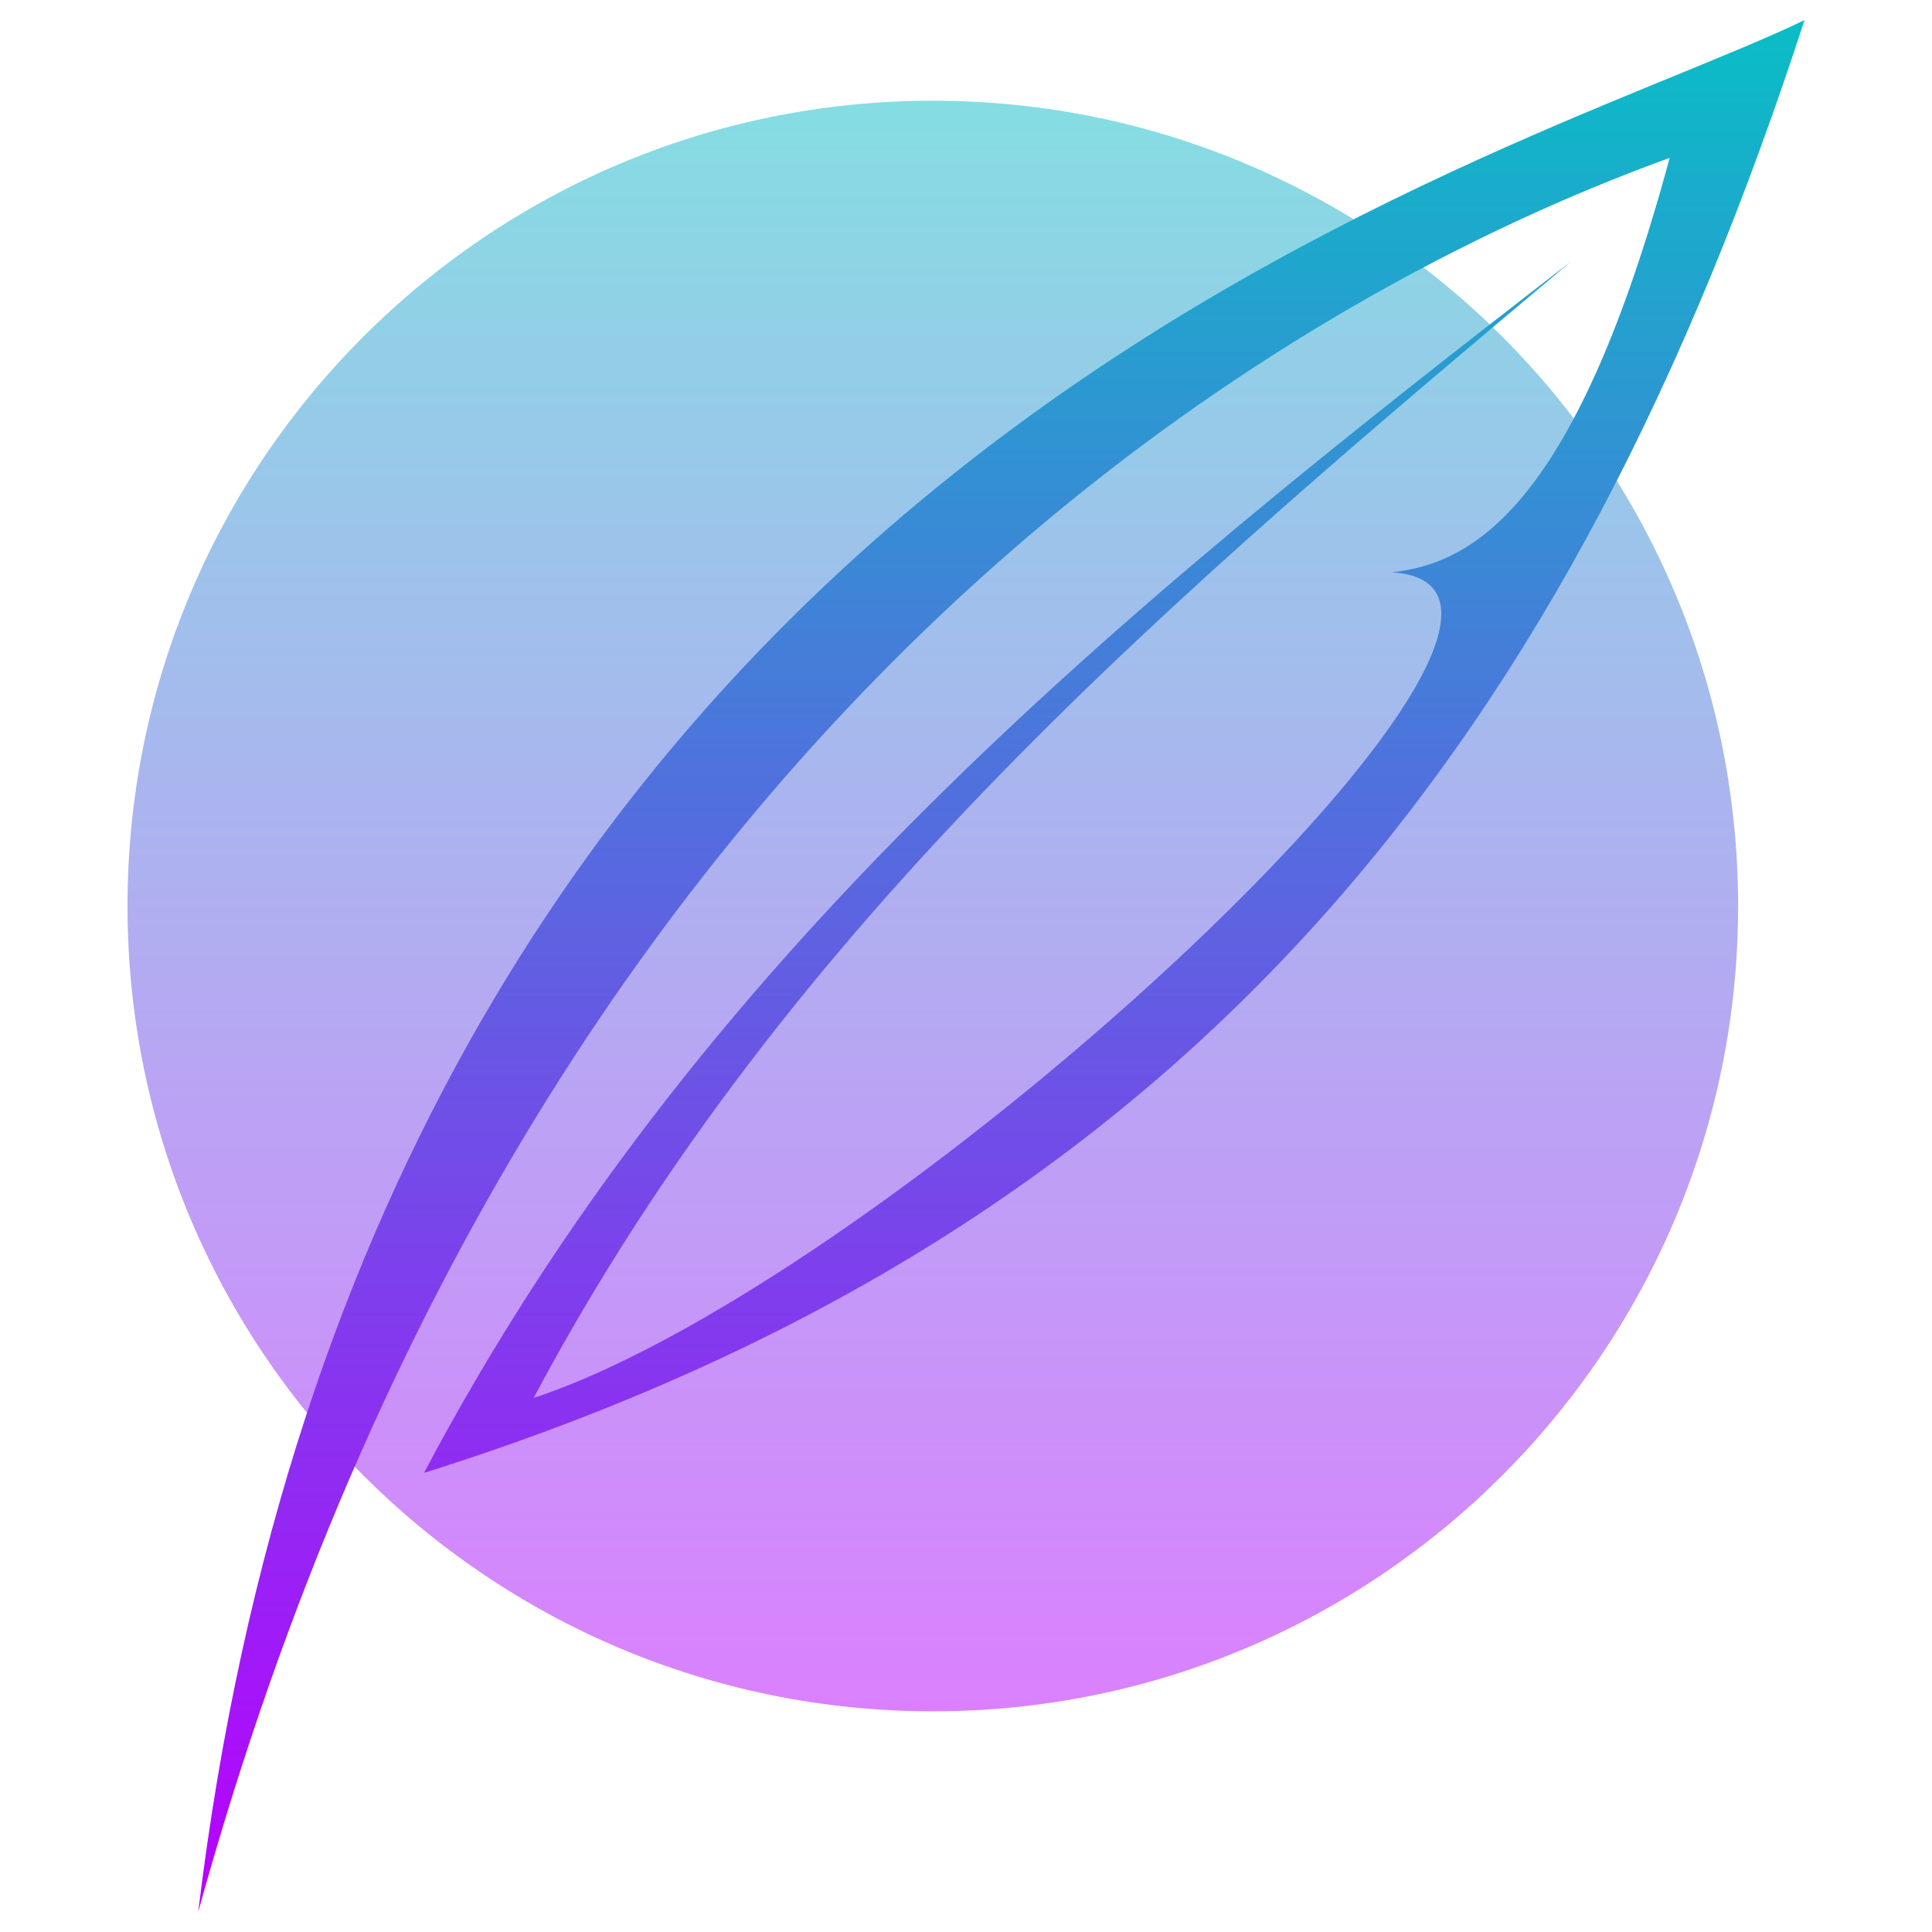
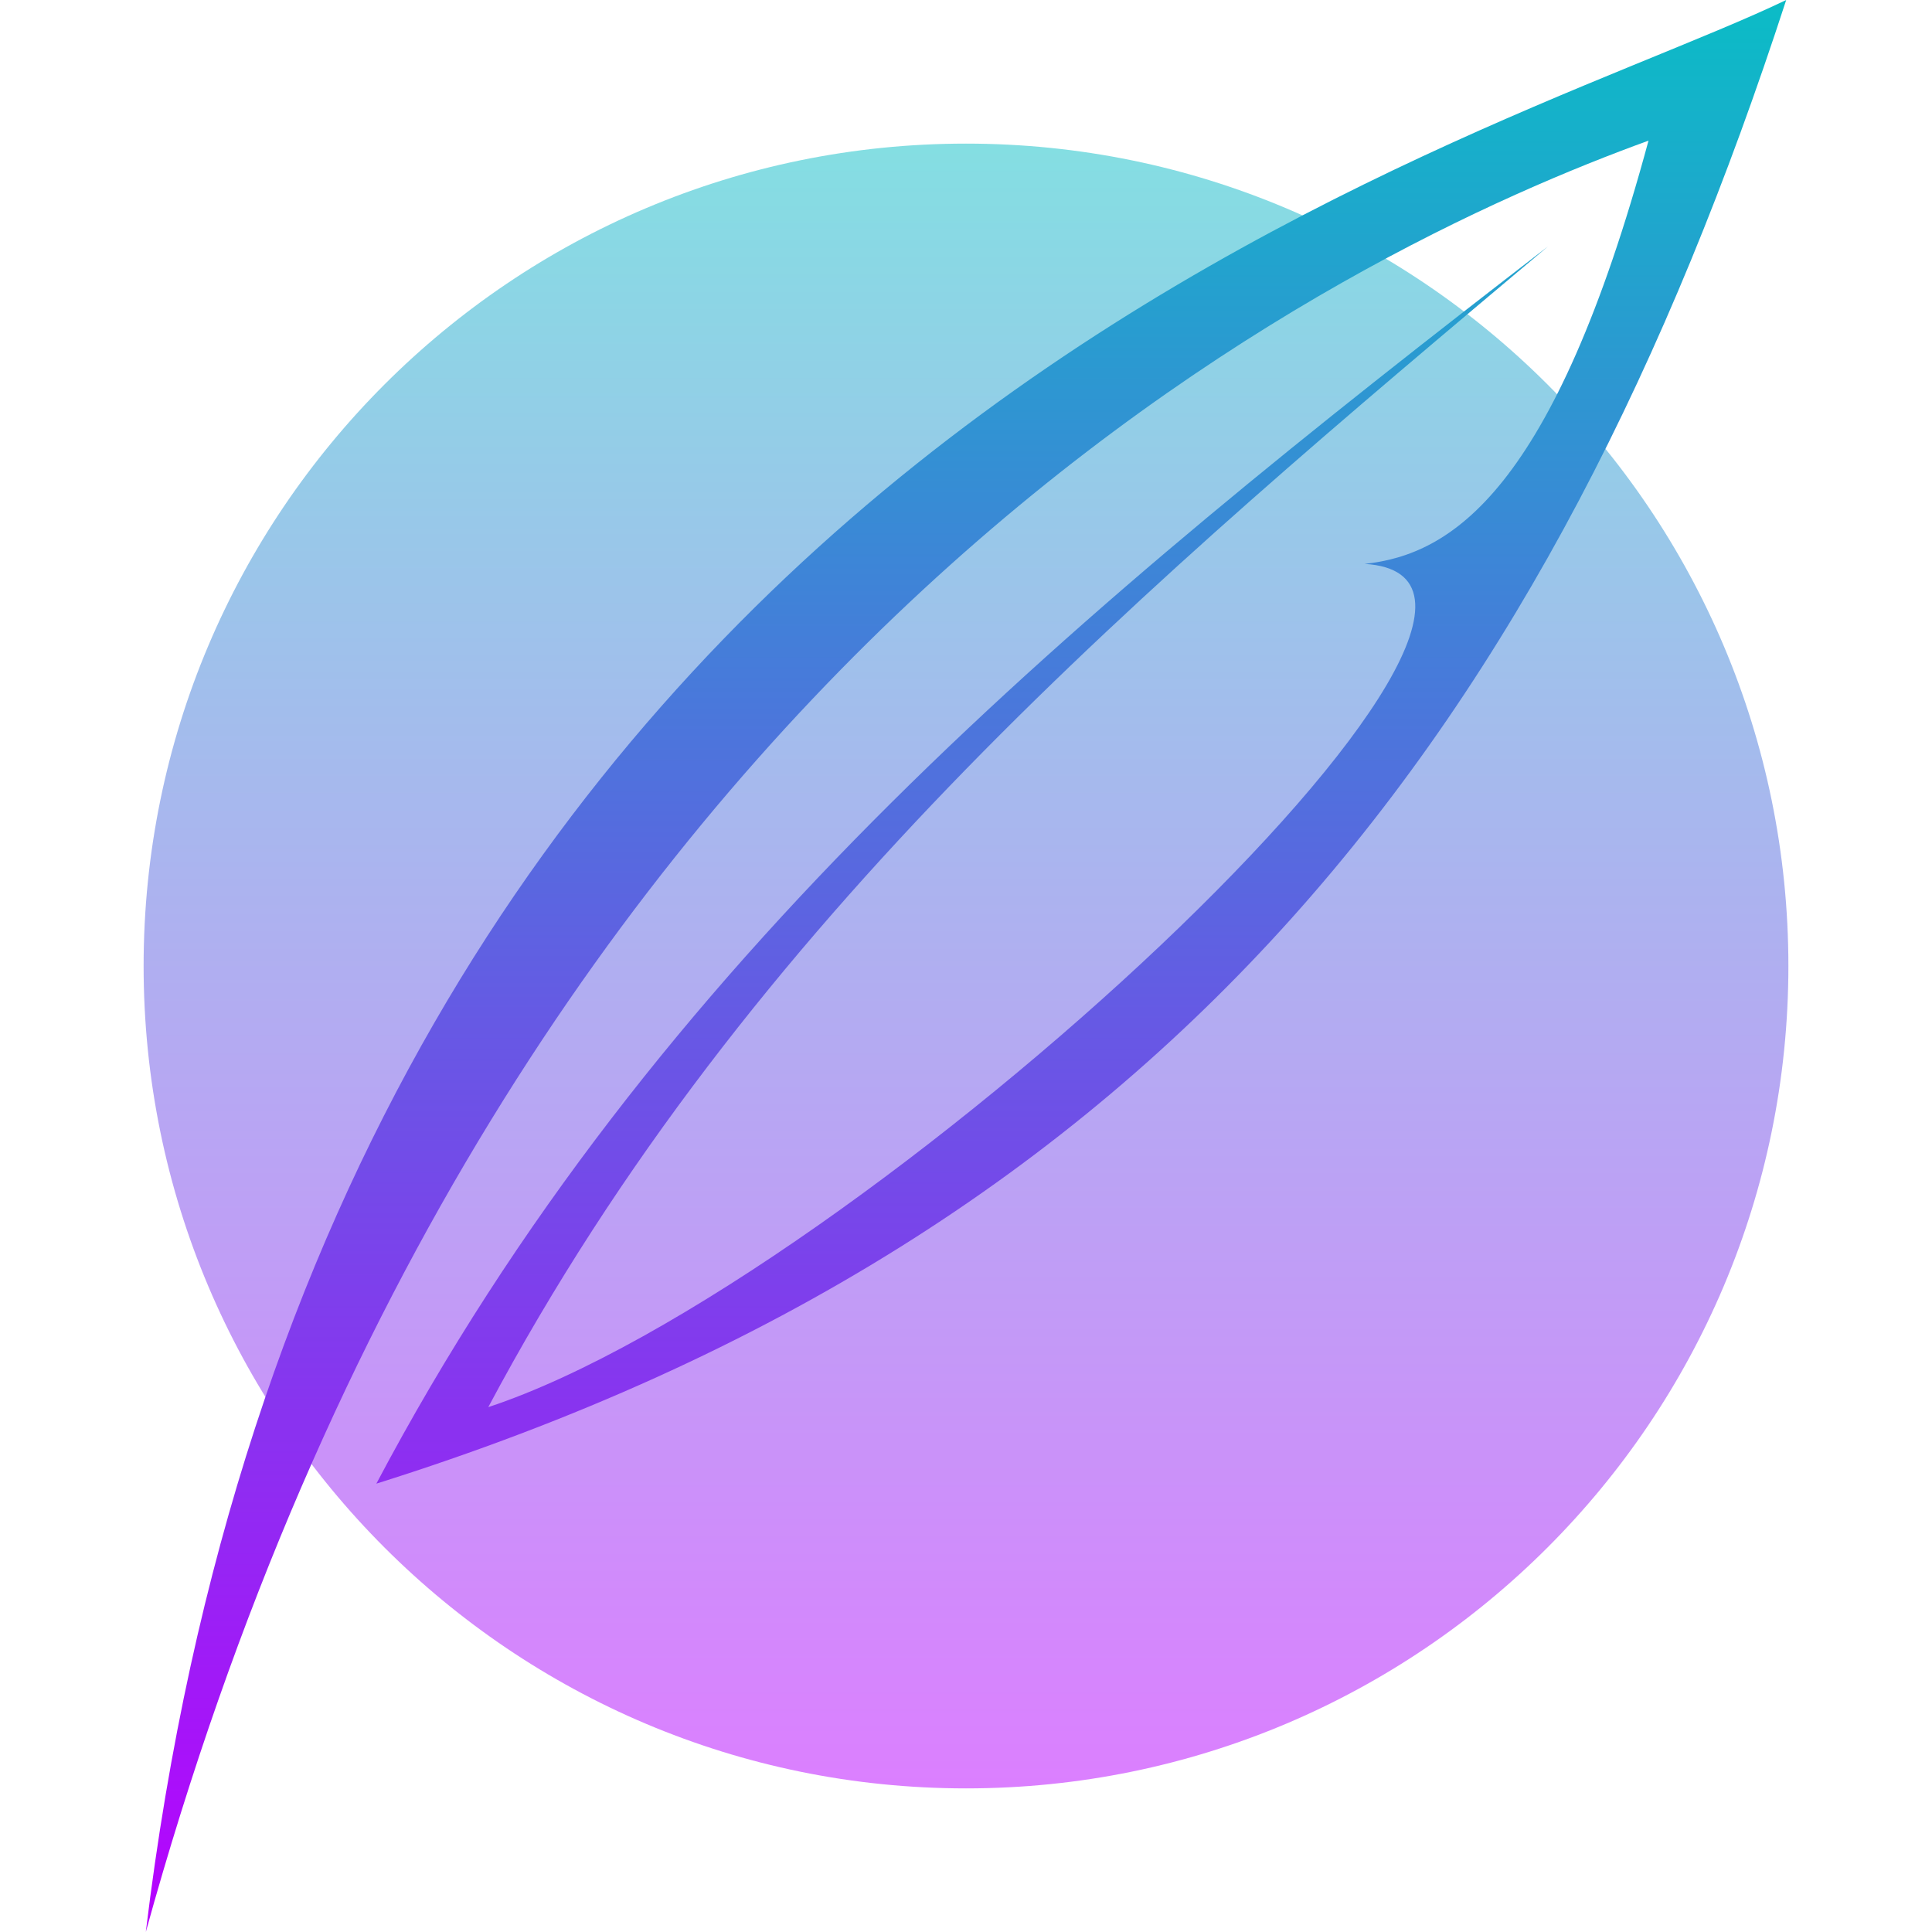
- <svg xmlns="http://www.w3.org/2000/svg" width="48" height="48" viewBox="0 0 45 45" id="svg2" version="1.1">
-   <defs id="defs4">
+ <svg xmlns="http://www.w3.org/2000/svg" width="16" height="16" viewBox="0 0 15 15" id="svg2" version="1.1">
+   <defs>
    <style id="current-color-scheme" type="text/css">
-       .ColorScheme-Text { color: #0abdc6; } .ColorScheme-Highlight { color:#5294e2; }
-      </style>
+    .ColorScheme-Text { color: #0abdc6; } .ColorScheme-Highlight { color:#5294e2; }
+   </style>
    <linearGradient id="arrongin" x1="0%" x2="0%" y1="0%" y2="100%">
-       <stop offset="0%" style="stop-color:#dd9b44; stop-opacity:1" id="stop9192" />
-       <stop offset="100%" style="stop-color:#ad6c16; stop-opacity:1" id="stop9194" />
+       <stop offset="0%" style="stop-color:#dd9b44; stop-opacity:1" />
+       <stop offset="100%" style="stop-color:#ad6c16; stop-opacity:1" />
    </linearGradient>
    <linearGradient id="aurora" x1="0%" x2="0%" y1="0%" y2="100%">
-       <stop offset="0%" style="stop-color:#09D4DF; stop-opacity:1" id="stop9197" />
-       <stop offset="100%" style="stop-color:#9269F4; stop-opacity:1" id="stop9199" />
+       <stop offset="0%" style="stop-color:#09D4DF; stop-opacity:1" />
+       <stop offset="100%" style="stop-color:#9269F4; stop-opacity:1" />
    </linearGradient>
    <linearGradient id="cyberneon" x1="0%" x2="0%" y1="0%" y2="100%">
-       <stop offset="0" style="stop-color:#0abdc6; stop-opacity:1" id="stop9202" />
-       <stop offset="1" style="stop-color:#ea00d9; stop-opacity:1" id="stop9204" />
+       <stop offset="0" style="stop-color:#0abdc6; stop-opacity:1" />
+       <stop offset="1" style="stop-color:#ea00d9; stop-opacity:1" />
    </linearGradient>
    <linearGradient id="fitdance" x1="0%" x2="0%" y1="0%" y2="100%">
-       <stop offset="0%" style="stop-color:#1AD6AB; stop-opacity:1" id="stop9207" />
-       <stop offset="100%" style="stop-color:#329DB6; stop-opacity:1" id="stop9209" />
+       <stop offset="0%" style="stop-color:#1AD6AB; stop-opacity:1" />
+       <stop offset="100%" style="stop-color:#329DB6; stop-opacity:1" />
    </linearGradient>
    <linearGradient id="oomox" x1="0%" x2="0%" y1="0%" y2="100%">
-       <stop offset="0%" style="stop-color:#0abdc6; stop-opacity:1" id="stop9212" />
-       <stop offset="100%" style="stop-color:#b800ff; stop-opacity:1" id="stop9214" />
+       <stop offset="0%" style="stop-color:#0abdc6; stop-opacity:1" />
+       <stop offset="100%" style="stop-color:#b800ff; stop-opacity:1" />
    </linearGradient>
    <linearGradient id="rainblue" x1="0%" x2="0%" y1="0%" y2="100%">
-       <stop offset="0%" style="stop-color:#00F260; stop-opacity:1" id="stop9217" />
-       <stop offset="100%" style="stop-color:#0575E6; stop-opacity:1" id="stop9219" />
+       <stop offset="0%" style="stop-color:#00F260; stop-opacity:1" />
+       <stop offset="100%" style="stop-color:#0575E6; stop-opacity:1" />
    </linearGradient>
    <linearGradient id="sunrise" x1="0%" x2="0%" y1="0%" y2="100%">
-       <stop offset="0%" style="stop-color: #FF8501; stop-opacity:1" id="stop9222" />
-       <stop offset="100%" style="stop-color: #FFCB01; stop-opacity:1" id="stop9224" />
+       <stop offset="0%" style="stop-color: #FF8501; stop-opacity:1" />
+       <stop offset="100%" style="stop-color: #FFCB01; stop-opacity:1" />
    </linearGradient>
    <linearGradient id="telinkrin" x1="0%" x2="0%" y1="0%" y2="100%">
-       <stop offset="0%" style="stop-color: #b2ced6; stop-opacity:1" id="stop9227" />
-       <stop offset="100%" style="stop-color: #6da5b7; stop-opacity:1" id="stop9229" />
+       <stop offset="0%" style="stop-color: #b2ced6; stop-opacity:1" />
+       <stop offset="100%" style="stop-color: #6da5b7; stop-opacity:1" />
    </linearGradient>
    <linearGradient id="60spsycho" x1="0%" x2="0%" y1="0%" y2="100%">
-       <stop offset="0%" style="stop-color: #df5940; stop-opacity:1" id="stop9232" />
-       <stop offset="25%" style="stop-color: #d8d15f; stop-opacity:1" id="stop9234" />
-       <stop offset="50%" style="stop-color: #e9882a; stop-opacity:1" id="stop9236" />
-       <stop offset="100%" style="stop-color: #279362; stop-opacity:1" id="stop9238" />
+       <stop offset="0%" style="stop-color: #df5940; stop-opacity:1" />
+       <stop offset="25%" style="stop-color: #d8d15f; stop-opacity:1" />
+       <stop offset="50%" style="stop-color: #e9882a; stop-opacity:1" />
+       <stop offset="100%" style="stop-color: #279362; stop-opacity:1" />
    </linearGradient>
    <linearGradient id="90ssummer" x1="0%" x2="0%" y1="0%" y2="100%">
-       <stop offset="0%" style="stop-color: #f618c7; stop-opacity:1" id="stop9241" />
-       <stop offset="20%" style="stop-color: #94ffab; stop-opacity:1" id="stop9243" />
-       <stop offset="50%" style="stop-color: #fbfd54; stop-opacity:1" id="stop9245" />
-       <stop offset="100%" style="stop-color: #0f83ae; stop-opacity:1" id="stop9247" />
+       <stop offset="0%" style="stop-color: #f618c7; stop-opacity:1" />
+       <stop offset="20%" style="stop-color: #94ffab; stop-opacity:1" />
+       <stop offset="50%" style="stop-color: #fbfd54; stop-opacity:1" />
+       <stop offset="100%" style="stop-color: #0f83ae; stop-opacity:1" />
    </linearGradient>
  </defs>
-   <path id="circle4444" class="ColorScheme-Text" style="display:inline;overflow:visible;opacity:0.5;fill:url(#oomox);stroke-width:0.228;stroke-linejoin:round;marker:none;enable-background:accumulate" d="M 40.484,21.103 A 18.757,18.757 0 0 1 21.727,39.86 18.757,18.757 0 0 1 2.97,21.103 18.757,18.757 0 0 1 21.727,2.346 18.757,18.757 0 0 1 40.484,21.103 Z" />
-   <path id="path5555" class="ColorScheme-Text" d="M 4.617,44.531 C 8.721,10.588 34.881,3.906 42.03,0.469 36.685,16.892 28.017,28.603 9.876,34.306 16.226,22.293 25.952,14.297 36.597,6.087 27.486,13.745 18.37,21.398 12.429,32.561 20.915,29.757 38.181,13.679 32.416,13.33 34.38,13.12 36.722,11.691 38.89,3.677 32.28,6.077 12.775,14.993 4.617,44.531 Z" style="opacity:1;fill:url(#oomox);fill-rule:evenodd;stroke:none;stroke-width:0.061px;stroke-linecap:butt;stroke-linejoin:miter;stroke-opacity:1;fill-opacity:1.0" />
+   <path id="circle4444" class="ColorScheme-Text" style="display:inline;overflow:visible;opacity:0.5;fill:url(#oomox);stroke-width:0.078;stroke-linejoin:round;marker:none;enable-background:accumulate" d="M 13.885,7.5 A 6.385,6.385 0 0 1 7.5,13.885 6.385,6.385 0 0 1 1.115,7.5 6.385,6.385 0 0 1 7.5,1.115 6.385,6.385 0 0 1 13.885,7.5 Z" />
+   <path id="path5555" class="ColorScheme-Text" d="M 1.132,15 C 2.529,3.445 11.434,1.17 13.868,0 12.049,5.591 9.098,9.578 2.922,11.519 5.084,7.429 8.395,4.707 12.019,1.913 8.917,4.52 5.814,7.125 3.791,10.925 6.68,9.97 12.558,4.497 10.595,4.378 11.264,4.307 12.061,3.82 12.799,1.092 10.549,1.909 3.909,4.945 1.132,15 Z" style="opacity:1;fill:url(#oomox);fill-opacity:1;fill-rule:evenodd;stroke:none;stroke-width:0.021px;stroke-linecap:butt;stroke-linejoin:miter;stroke-opacity:1" />
</svg>
